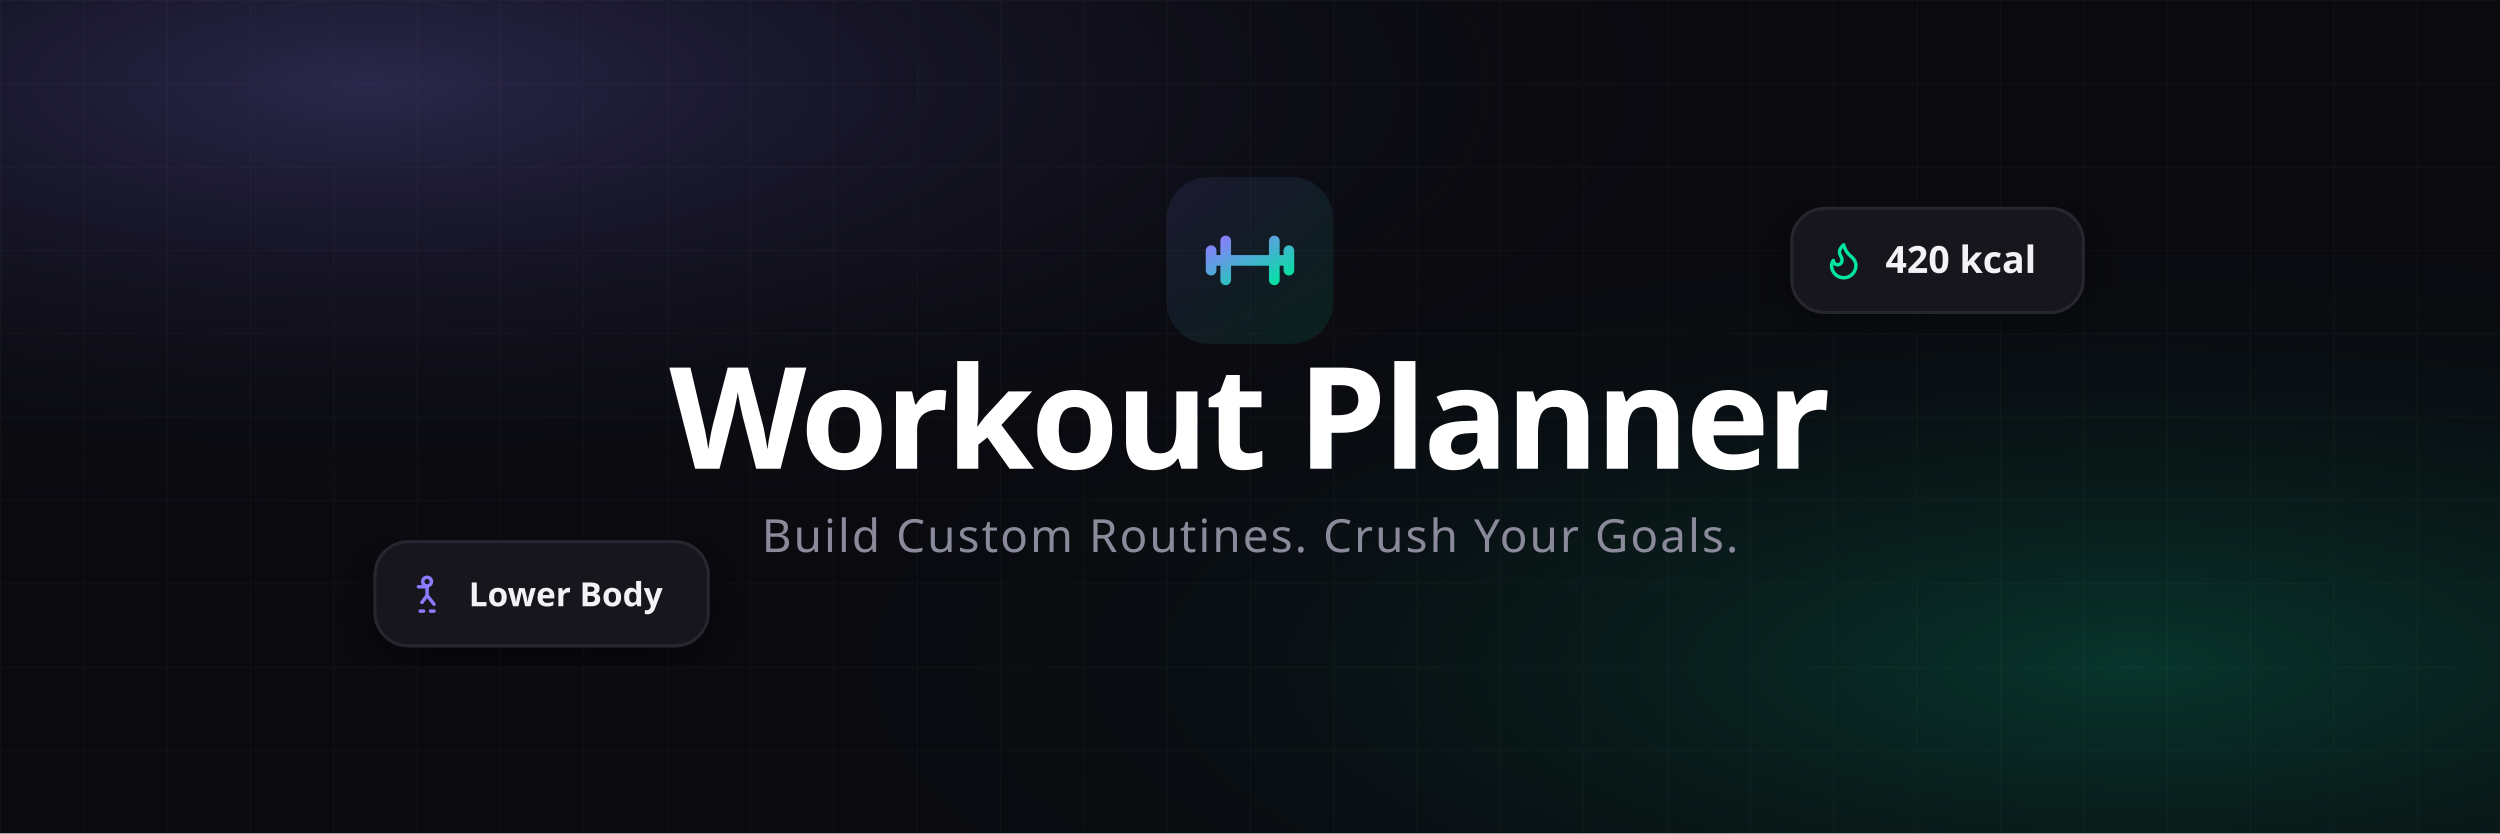
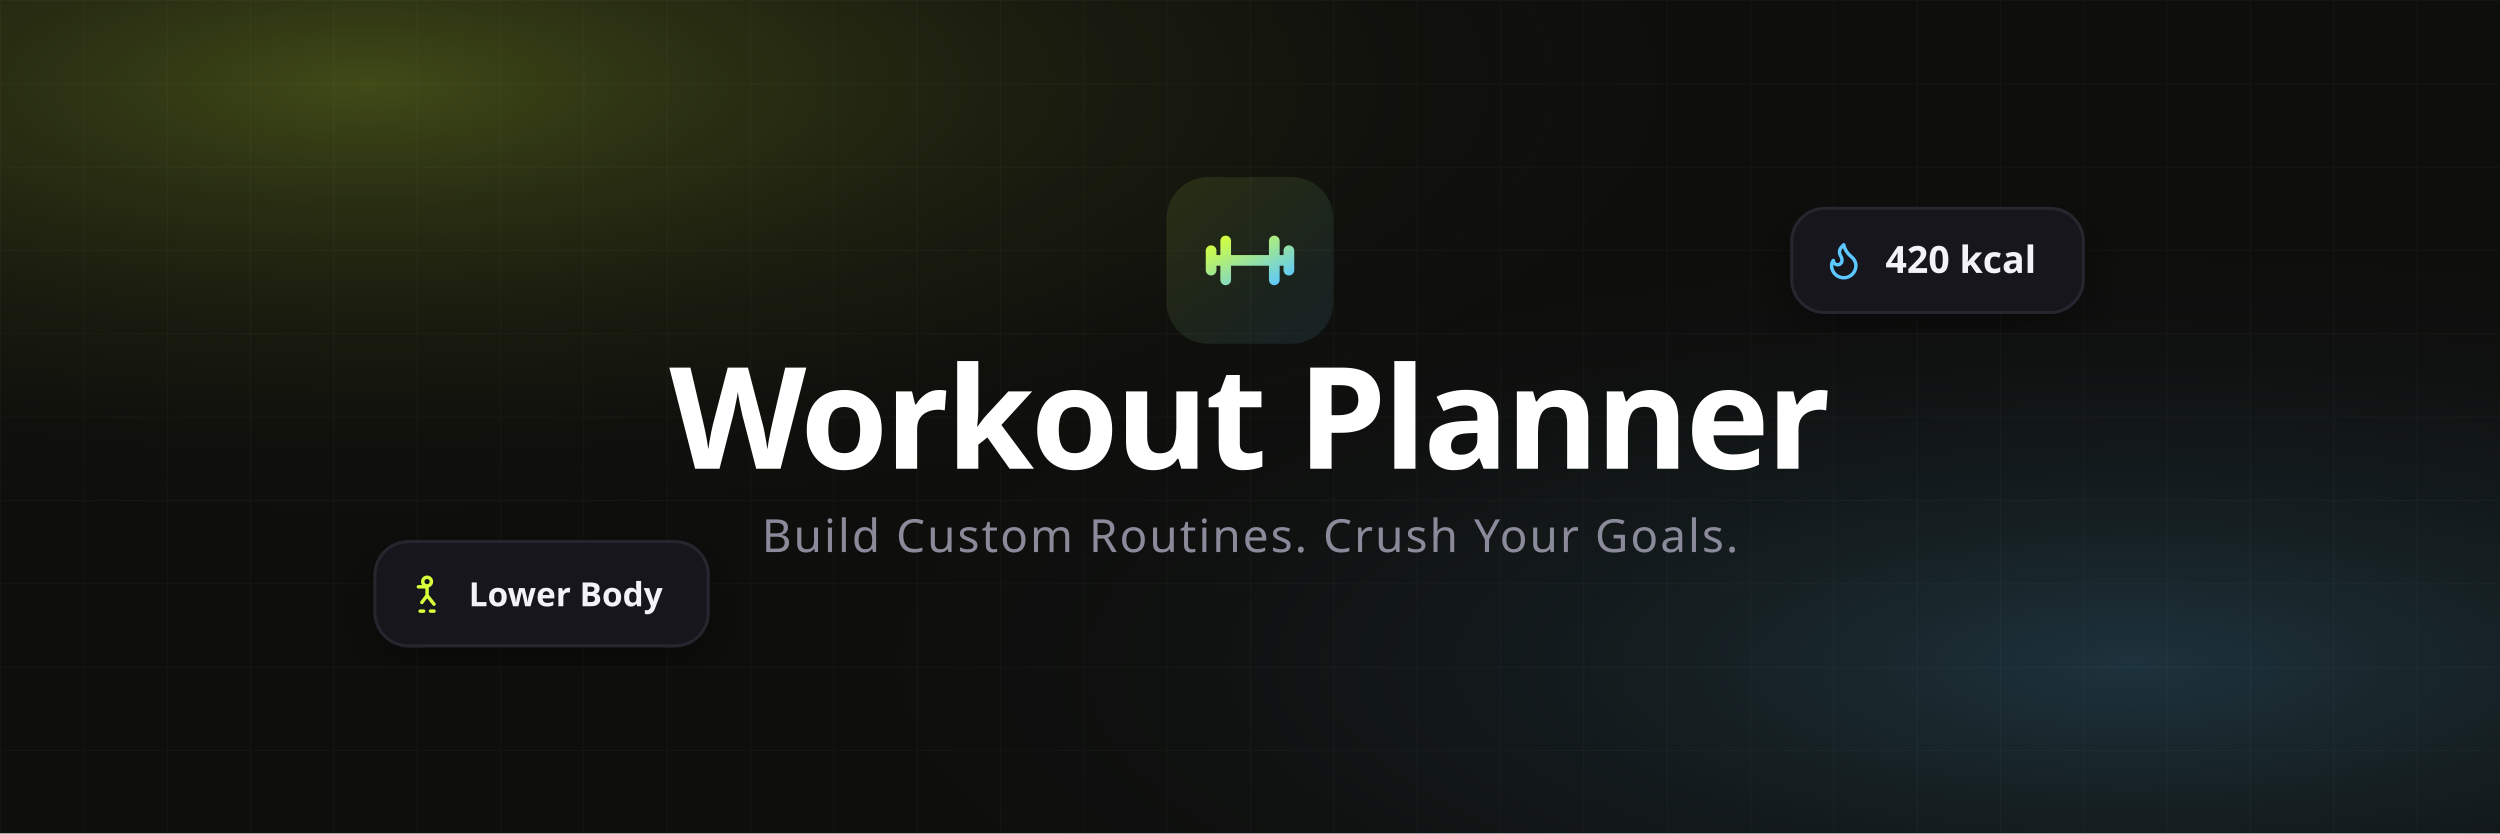
<svg xmlns="http://www.w3.org/2000/svg" viewBox="0 0 1200 400" width="1200" height="400">
  <defs>
    <radialGradient id="glowPurple" cx="15%" cy="10%" r="55%">
-       <stop offset="0%" stop-color="#8B7CFF" stop-opacity="0.25" />
-       <stop offset="100%" stop-color="#0A0A0F" stop-opacity="0" />
+       <stop offset="0%" stop-color="#D7FF3A" stop-opacity="0.25" />
+       <stop offset="100%" stop-color="#0E0E0C" stop-opacity="0" />
    </radialGradient>
    <radialGradient id="glowMint" cx="85%" cy="80%" r="55%">
-       <stop offset="0%" stop-color="#00E5A0" stop-opacity="0.20" />
-       <stop offset="100%" stop-color="#0A0A0F" stop-opacity="0" />
+       <stop offset="0%" stop-color="#5CC8FF" stop-opacity="0.20" />
+       <stop offset="100%" stop-color="#0E0E0C" stop-opacity="0" />
    </radialGradient>
    <linearGradient id="brandGrad" x1="0%" y1="0%" x2="100%" y2="100%">
-       <stop offset="0%" stop-color="#8B7CFF" />
-       <stop offset="100%" stop-color="#00E5A0" />
+       <stop offset="0%" stop-color="#D7FF3A" />
+       <stop offset="100%" stop-color="#5CC8FF" />
    </linearGradient>
    <pattern id="grid" width="40" height="40" patternUnits="userSpaceOnUse">
      <path d="M 40 0 L 0 0 0 40" fill="none" stroke="rgba(255,255,255,0.03)" stroke-width="1" />
    </pattern>
    <filter id="dropShadow" x="-20%" y="-20%" width="140%" height="140%">
      <feDropShadow dx="0" dy="8" stdDeviation="12" flood-color="#000000" flood-opacity="0.4" />
    </filter>
  </defs>
-   <rect width="1200" height="400" fill="#0A0A0F" />
+   <rect width="1200" height="400" fill="#0E0E0C" />
  <rect width="1200" height="400" fill="url(#grid)" />
  <rect width="1200" height="400" fill="url(#glowPurple)" />
  <rect width="1200" height="400" fill="url(#glowMint)" />
  <g transform="translate(600, 190)">
    <g transform="translate(0, -65)">
      <rect x="-40" y="-40" width="80" height="80" rx="20" fill="url(#brandGrad)" opacity="0.1" />
      <svg x="-28" y="-28" width="56" height="56" viewBox="0 0 24 24" fill="none" stroke="url(#brandGrad)" stroke-width="2.2" stroke-linecap="round">
        <path d="M4 12h16M7 8v8M17 8v8M4 10v4M20 10v4" />
      </svg>
    </g>
    <text x="0" y="35" font-family="'Outfit', system-ui, sans-serif" font-size="68" font-weight="800" fill="#FFFFFF" text-anchor="middle" letter-spacing="-1.5">
      Workout Planner
    </text>
    <text x="0" y="75" font-family="'Outfit', system-ui, sans-serif" font-size="22" font-weight="500" fill="#8A8A9A" text-anchor="middle" letter-spacing="1">
      Build Custom Routines. Crush Your Goals.
    </text>
  </g>
  <g transform="translate(180, 260)" filter="url(#dropShadow)">
    <rect x="0" y="0" width="160" height="50" rx="16" fill="#16161F" stroke="#25252F" stroke-width="1.5" />
-     <svg x="15" y="15" width="20" height="20" viewBox="0 0 24 24" fill="none" stroke="#8B7CFF" stroke-width="2" stroke-linecap="round">
+     <svg x="15" y="15" width="20" height="20" viewBox="0 0 24 24" fill="none" stroke="#D7FF3A" stroke-width="2" stroke-linecap="round">
      <circle cx="12" cy="5" r="2.5" />
      <path d="M12 8v5l-3 4M12 13l4 5M8 22h2M14 22h2M12 8H7" />
    </svg>
    <text x="45" y="31" font-family="'Outfit', system-ui, sans-serif" font-size="16" font-weight="600" fill="#F2F2F7">Lower Body</text>
  </g>
  <g transform="translate(860, 100)" filter="url(#dropShadow)">
    <rect x="0" y="0" width="140" height="50" rx="16" fill="#16161F" stroke="#25252F" stroke-width="1.5" />
-     <svg x="15" y="15" width="20" height="20" viewBox="0 0 24 24" fill="none" stroke="#00E5A0" stroke-width="2" stroke-linecap="round" stroke-linejoin="round">
+     <svg x="15" y="15" width="20" height="20" viewBox="0 0 24 24" fill="none" stroke="#5CC8FF" stroke-width="2" stroke-linecap="round" stroke-linejoin="round">
      <path d="M8.5 14.5A2.5 2.5 0 0 0 11 12c0-1.38-.5-2-1-3-1.072-2.143-.224-4.054 2-6 .5 2.5 2 4.9 4 6.5 2 1.6 3 3.5 3 5.5a7 7 0 1 1-14 0c0-1.153.433-2.294 1-3a2.5 2.5 0 0 0 2.5 2.5z" />
    </svg>
    <text x="45" y="31" font-family="'Outfit', system-ui, sans-serif" font-size="18" font-weight="700" fill="#F2F2F7">420 kcal</text>
  </g>
</svg>
